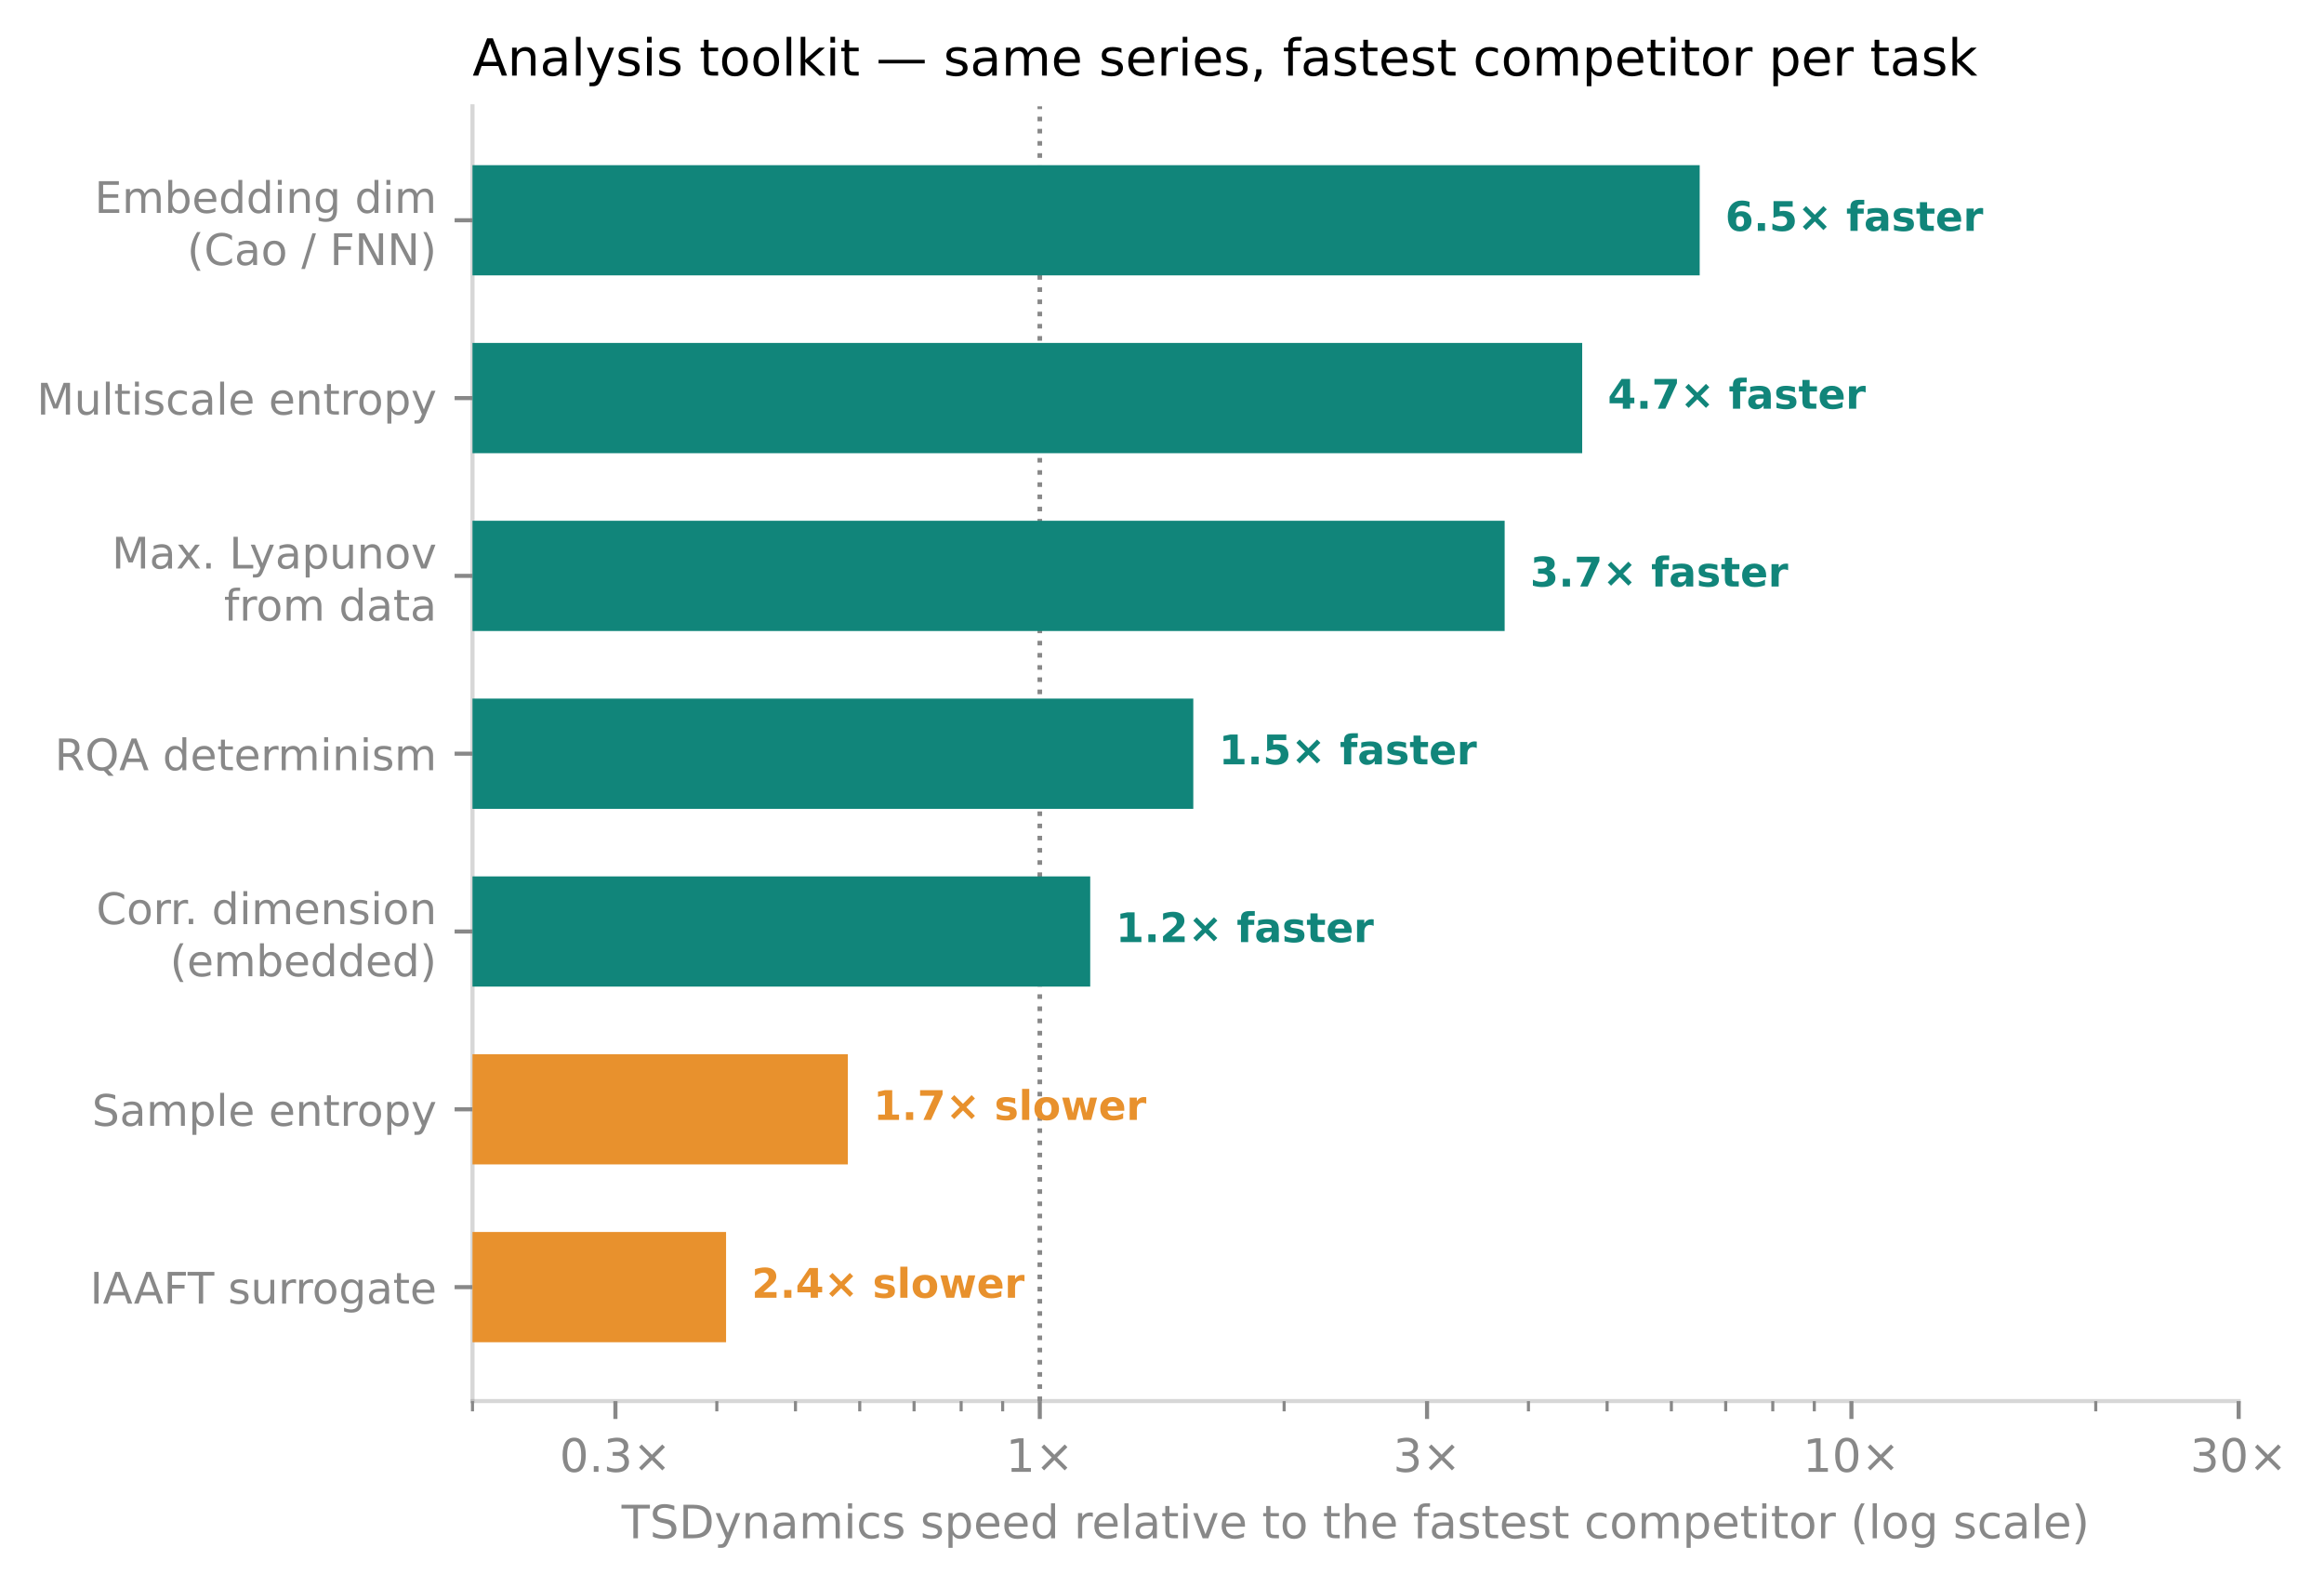
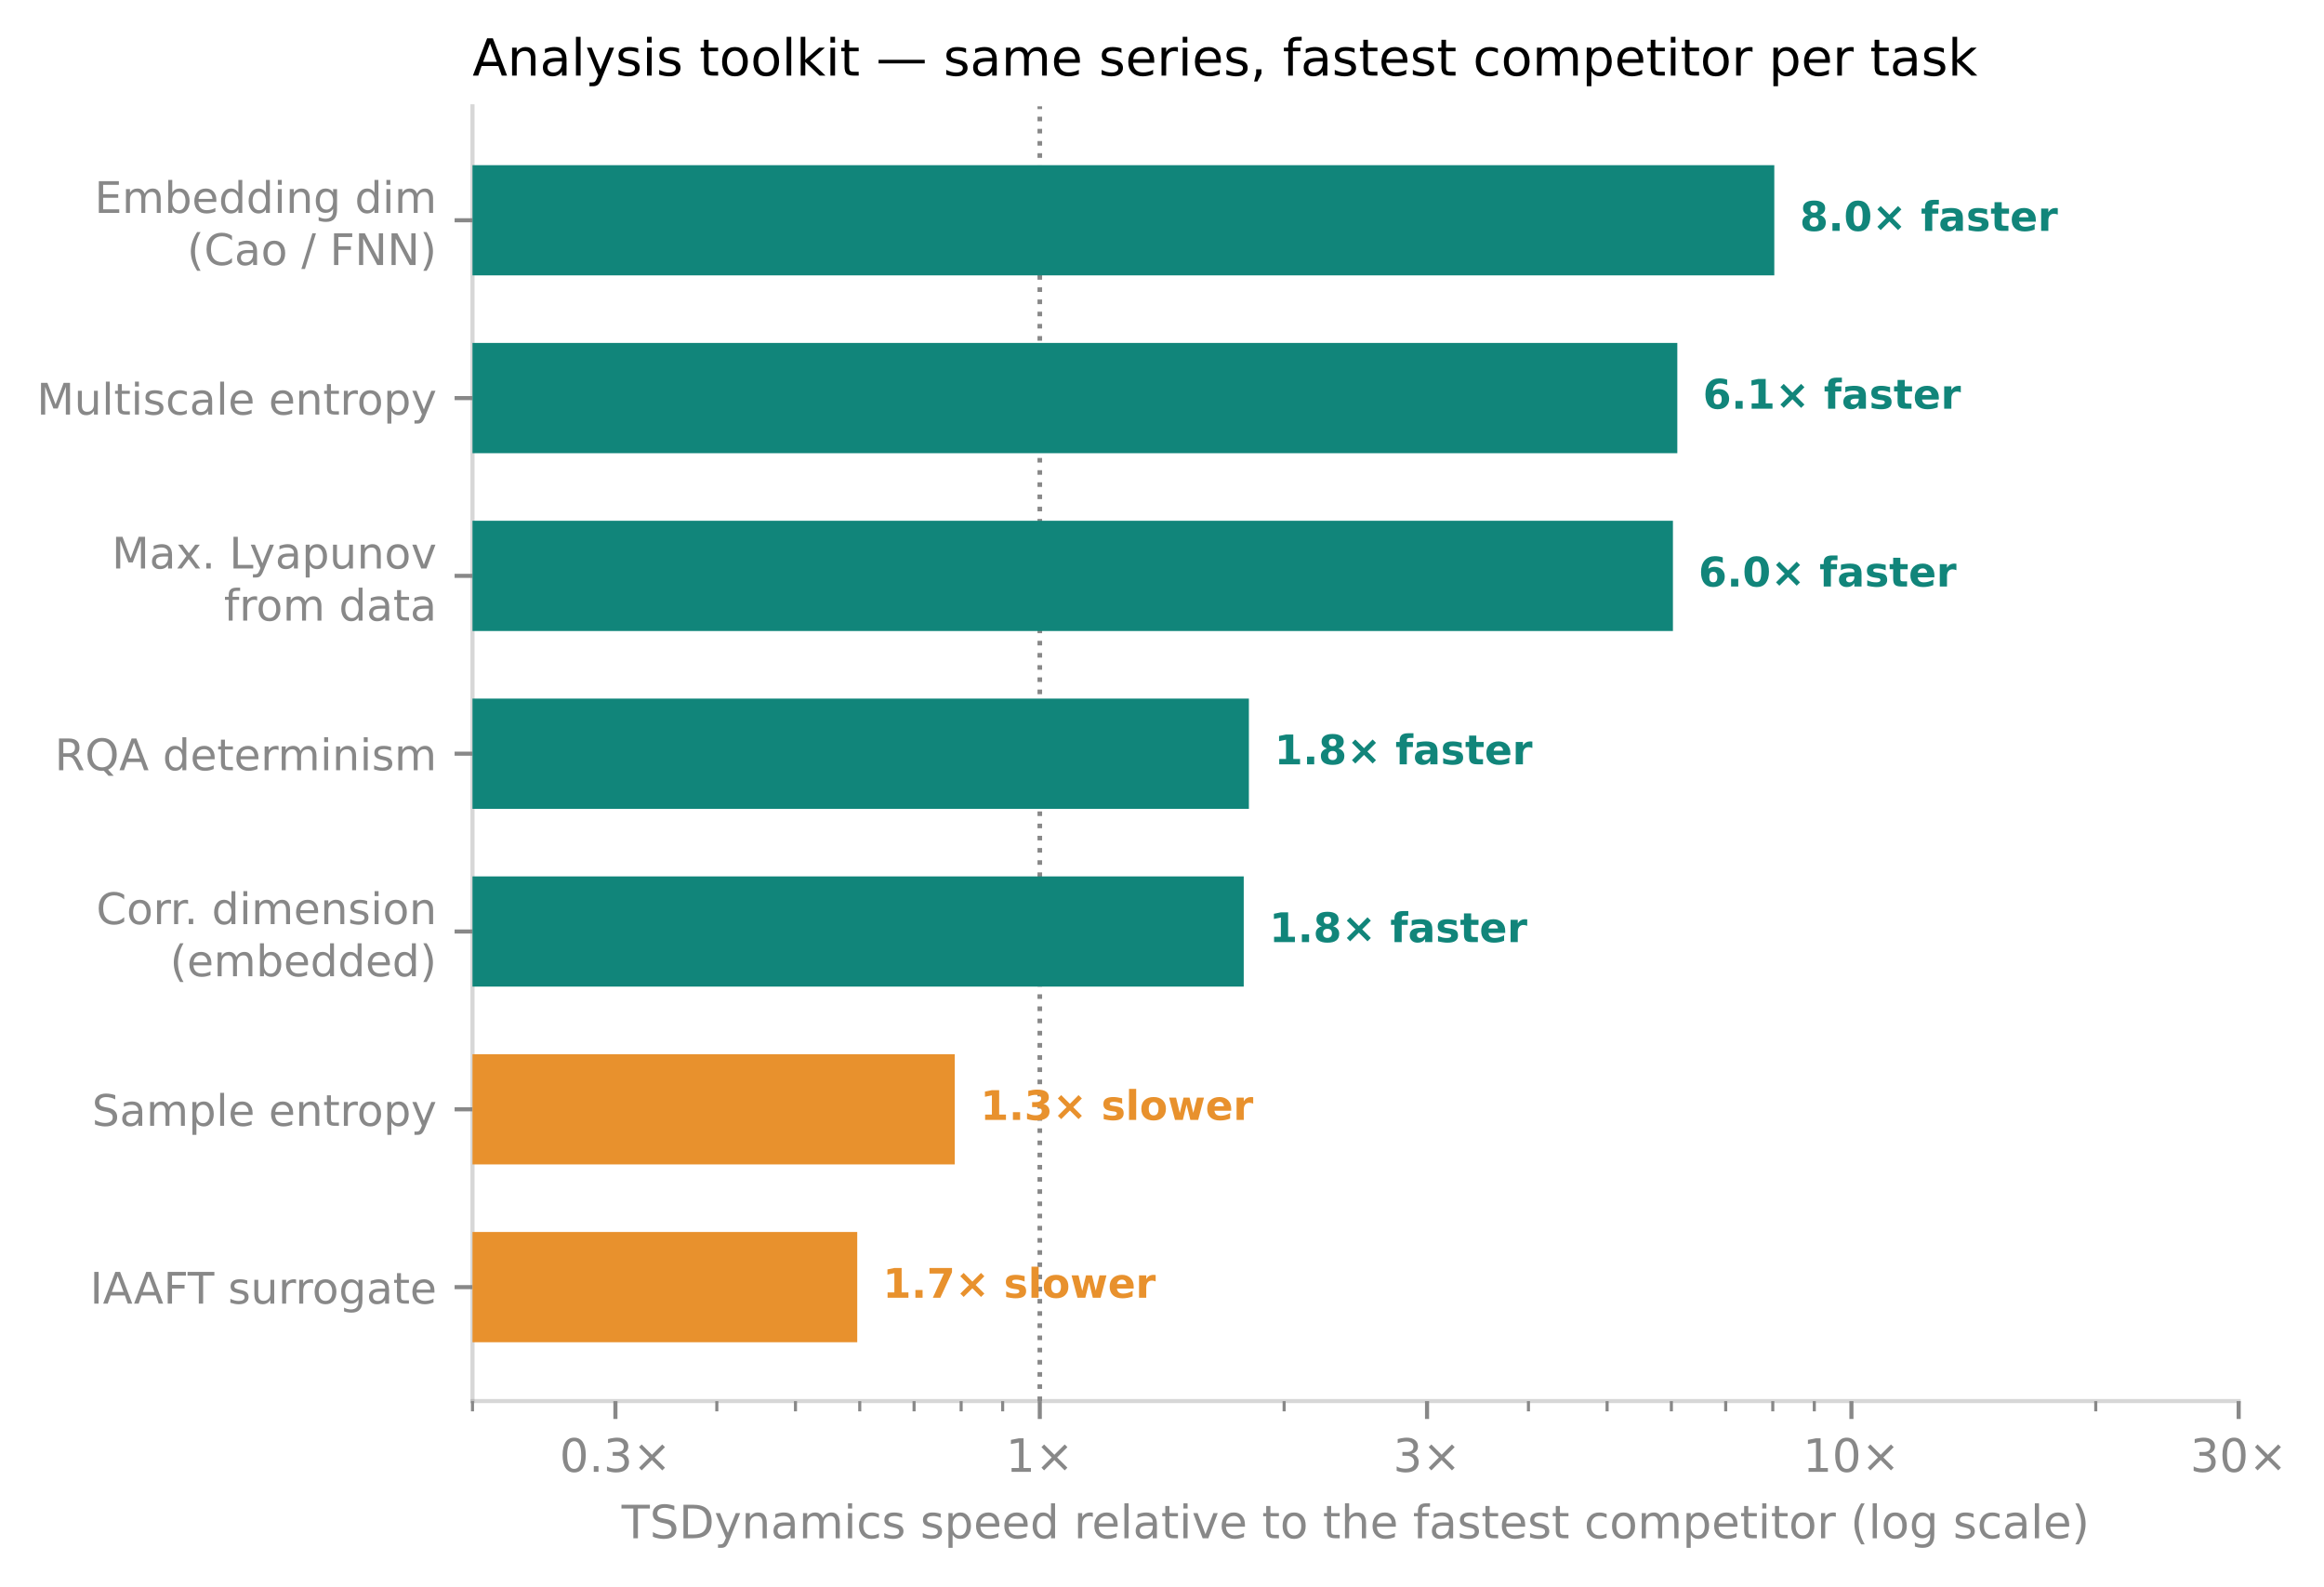
<svg xmlns="http://www.w3.org/2000/svg" xmlns:xlink="http://www.w3.org/1999/xlink" width="454.792pt" height="310.357pt" viewBox="0 0 454.792 310.357" version="1.1">
  <defs>
    <style type="text/css">*{stroke-linejoin: round; stroke-linecap: butt}</style>
  </defs>
  <g id="figure_1">
    <g id="patch_1">
      <path d="M 0 310.357  L 454.792 310.357  L 454.792 0  L 0 0  L 0 310.357  z " style="fill: none" />
    </g>
    <g id="axes_1">
      <g id="patch_2">
        <path d="M 92.464 274.156  L 438.095 274.156  L 438.095 20.798  L 92.464 20.798  L 92.464 274.156  z " style="fill: none" />
      </g>
      <g id="line2d_1">
-         <path d="M 203.482 274.156  L 203.482 20.798  " clip-path="url(#pdc45f1fa0e)" style="fill: none; stroke-dasharray: 0.9,1.485; stroke-dashoffset: 0; stroke: #888888; stroke-width: 0.9" />
+         <path d="M 203.482 274.156  L 203.482 20.798  " clip-path="url(#paab40837e1)" style="fill: none; stroke-dasharray: 0.9,1.485; stroke-dashoffset: 0; stroke: #888888; stroke-width: 0.9" />
      </g>
      <g id="matplotlib.axis_1">
        <g id="xtick_1">
          <g id="line2d_2">
            <defs>
-               <path id="m4cb407a996" d="M 0 0  L 0 3.5  " style="stroke: #888888; stroke-width: 0.8" />
+               <path id="m7a9d0a73b2" d="M 0 0  L 0 3.5  " style="stroke: #888888; stroke-width: 0.8" />
            </defs>
            <g>
-               <use xlink:href="#m4cb407a996" x="120.433" y="274.156" style="fill: #888888; stroke: #888888; stroke-width: 0.8" />
+               <use xlink:href="#m7a9d0a73b2" x="120.433" y="274.156" style="fill: #888888; stroke: #888888; stroke-width: 0.8" />
            </g>
          </g>
          <g id="text_1">
            <text style="font-size: 9px; font-family: 'IBM Plex Sans', 'DejaVu Sans', sans-serif; text-anchor: middle; fill: #888888" x="120.433" y="287.994" transform="rotate(-0 120.4325 287.9942)">0.3×</text>
          </g>
        </g>
        <g id="xtick_2">
          <g id="line2d_3">
            <g>
-               <use xlink:href="#m4cb407a996" x="203.482" y="274.156" style="fill: #888888; stroke: #888888; stroke-width: 0.8" />
+               <use xlink:href="#m7a9d0a73b2" x="203.482" y="274.156" style="fill: #888888; stroke: #888888; stroke-width: 0.8" />
            </g>
          </g>
          <g id="text_2">
            <text style="font-size: 9px; font-family: 'IBM Plex Sans', 'DejaVu Sans', sans-serif; text-anchor: middle; fill: #888888" x="203.482" y="287.994" transform="rotate(-0 203.482 287.9942)">1×</text>
          </g>
        </g>
        <g id="xtick_3">
          <g id="line2d_4">
            <g>
-               <use xlink:href="#m4cb407a996" x="279.264" y="274.156" style="fill: #888888; stroke: #888888; stroke-width: 0.8" />
+               <use xlink:href="#m7a9d0a73b2" x="279.264" y="274.156" style="fill: #888888; stroke: #888888; stroke-width: 0.8" />
            </g>
          </g>
          <g id="text_3">
            <text style="font-size: 9px; font-family: 'IBM Plex Sans', 'DejaVu Sans', sans-serif; text-anchor: middle; fill: #888888" x="279.264" y="287.994" transform="rotate(-0 279.2638 287.9942)">3×</text>
          </g>
        </g>
        <g id="xtick_4">
          <g id="line2d_5">
            <g>
-               <use xlink:href="#m4cb407a996" x="362.313" y="274.156" style="fill: #888888; stroke: #888888; stroke-width: 0.8" />
+               <use xlink:href="#m7a9d0a73b2" x="362.313" y="274.156" style="fill: #888888; stroke: #888888; stroke-width: 0.8" />
            </g>
          </g>
          <g id="text_4">
            <text style="font-size: 9px; font-family: 'IBM Plex Sans', 'DejaVu Sans', sans-serif; text-anchor: middle; fill: #888888" x="362.313" y="287.994" transform="rotate(-0 362.3132 287.9942)">10×</text>
          </g>
        </g>
        <g id="xtick_5">
          <g id="line2d_6">
            <g>
-               <use xlink:href="#m4cb407a996" x="438.095" y="274.156" style="fill: #888888; stroke: #888888; stroke-width: 0.8" />
+               <use xlink:href="#m7a9d0a73b2" x="438.095" y="274.156" style="fill: #888888; stroke: #888888; stroke-width: 0.8" />
            </g>
          </g>
          <g id="text_5">
            <text style="font-size: 9px; font-family: 'IBM Plex Sans', 'DejaVu Sans', sans-serif; text-anchor: middle; fill: #888888" x="438.095" y="287.994" transform="rotate(-0 438.095 287.9942)">30×</text>
          </g>
        </g>
        <g id="xtick_6">
          <g id="line2d_7">
            <defs>
-               <path id="m56bf7b7b9b" d="M 0 0  L 0 2  " style="stroke: #888888; stroke-width: 0.6" />
+               <path id="m23d79137e6" d="M 0 0  L 0 2  " style="stroke: #888888; stroke-width: 0.6" />
            </defs>
            <g>
-               <use xlink:href="#m56bf7b7b9b" x="92.464" y="274.156" style="fill: #888888; stroke: #888888; stroke-width: 0.6" />
+               <use xlink:href="#m23d79137e6" x="92.464" y="274.156" style="fill: #888888; stroke: #888888; stroke-width: 0.6" />
            </g>
          </g>
        </g>
        <g id="xtick_7">
          <g id="line2d_8">
            <g>
-               <use xlink:href="#m56bf7b7b9b" x="140.277" y="274.156" style="fill: #888888; stroke: #888888; stroke-width: 0.6" />
+               <use xlink:href="#m23d79137e6" x="140.277" y="274.156" style="fill: #888888; stroke: #888888; stroke-width: 0.6" />
            </g>
          </g>
        </g>
        <g id="xtick_8">
          <g id="line2d_9">
            <g>
-               <use xlink:href="#m56bf7b7b9b" x="155.669" y="274.156" style="fill: #888888; stroke: #888888; stroke-width: 0.6" />
+               <use xlink:href="#m23d79137e6" x="155.669" y="274.156" style="fill: #888888; stroke: #888888; stroke-width: 0.6" />
            </g>
          </g>
        </g>
        <g id="xtick_9">
          <g id="line2d_10">
            <g>
-               <use xlink:href="#m56bf7b7b9b" x="168.246" y="274.156" style="fill: #888888; stroke: #888888; stroke-width: 0.6" />
+               <use xlink:href="#m23d79137e6" x="168.246" y="274.156" style="fill: #888888; stroke: #888888; stroke-width: 0.6" />
            </g>
          </g>
        </g>
        <g id="xtick_10">
          <g id="line2d_11">
            <g>
-               <use xlink:href="#m56bf7b7b9b" x="178.879" y="274.156" style="fill: #888888; stroke: #888888; stroke-width: 0.6" />
+               <use xlink:href="#m23d79137e6" x="178.879" y="274.156" style="fill: #888888; stroke: #888888; stroke-width: 0.6" />
            </g>
          </g>
        </g>
        <g id="xtick_11">
          <g id="line2d_12">
            <g>
-               <use xlink:href="#m56bf7b7b9b" x="188.09" y="274.156" style="fill: #888888; stroke: #888888; stroke-width: 0.6" />
+               <use xlink:href="#m23d79137e6" x="188.09" y="274.156" style="fill: #888888; stroke: #888888; stroke-width: 0.6" />
            </g>
          </g>
        </g>
        <g id="xtick_12">
          <g id="line2d_13">
            <g>
-               <use xlink:href="#m56bf7b7b9b" x="196.214" y="274.156" style="fill: #888888; stroke: #888888; stroke-width: 0.6" />
+               <use xlink:href="#m23d79137e6" x="196.214" y="274.156" style="fill: #888888; stroke: #888888; stroke-width: 0.6" />
            </g>
          </g>
        </g>
        <g id="xtick_13">
          <g id="line2d_14">
            <g>
-               <use xlink:href="#m56bf7b7b9b" x="251.295" y="274.156" style="fill: #888888; stroke: #888888; stroke-width: 0.6" />
+               <use xlink:href="#m23d79137e6" x="251.295" y="274.156" style="fill: #888888; stroke: #888888; stroke-width: 0.6" />
            </g>
          </g>
        </g>
        <g id="xtick_14">
          <g id="line2d_15">
            <g>
-               <use xlink:href="#m56bf7b7b9b" x="299.108" y="274.156" style="fill: #888888; stroke: #888888; stroke-width: 0.6" />
+               <use xlink:href="#m23d79137e6" x="299.108" y="274.156" style="fill: #888888; stroke: #888888; stroke-width: 0.6" />
            </g>
          </g>
        </g>
        <g id="xtick_15">
          <g id="line2d_16">
            <g>
-               <use xlink:href="#m56bf7b7b9b" x="314.5" y="274.156" style="fill: #888888; stroke: #888888; stroke-width: 0.6" />
+               <use xlink:href="#m23d79137e6" x="314.5" y="274.156" style="fill: #888888; stroke: #888888; stroke-width: 0.6" />
            </g>
          </g>
        </g>
        <g id="xtick_16">
          <g id="line2d_17">
            <g>
-               <use xlink:href="#m56bf7b7b9b" x="327.077" y="274.156" style="fill: #888888; stroke: #888888; stroke-width: 0.6" />
+               <use xlink:href="#m23d79137e6" x="327.077" y="274.156" style="fill: #888888; stroke: #888888; stroke-width: 0.6" />
            </g>
          </g>
        </g>
        <g id="xtick_17">
          <g id="line2d_18">
            <g>
-               <use xlink:href="#m56bf7b7b9b" x="337.71" y="274.156" style="fill: #888888; stroke: #888888; stroke-width: 0.6" />
+               <use xlink:href="#m23d79137e6" x="337.71" y="274.156" style="fill: #888888; stroke: #888888; stroke-width: 0.6" />
            </g>
          </g>
        </g>
        <g id="xtick_18">
          <g id="line2d_19">
            <g>
-               <use xlink:href="#m56bf7b7b9b" x="346.921" y="274.156" style="fill: #888888; stroke: #888888; stroke-width: 0.6" />
+               <use xlink:href="#m23d79137e6" x="346.921" y="274.156" style="fill: #888888; stroke: #888888; stroke-width: 0.6" />
            </g>
          </g>
        </g>
        <g id="xtick_19">
          <g id="line2d_20">
            <g>
-               <use xlink:href="#m56bf7b7b9b" x="355.046" y="274.156" style="fill: #888888; stroke: #888888; stroke-width: 0.6" />
+               <use xlink:href="#m23d79137e6" x="355.046" y="274.156" style="fill: #888888; stroke: #888888; stroke-width: 0.6" />
            </g>
          </g>
        </g>
        <g id="xtick_20">
          <g id="line2d_21">
            <g>
-               <use xlink:href="#m56bf7b7b9b" x="410.126" y="274.156" style="fill: #888888; stroke: #888888; stroke-width: 0.6" />
+               <use xlink:href="#m23d79137e6" x="410.126" y="274.156" style="fill: #888888; stroke: #888888; stroke-width: 0.6" />
            </g>
          </g>
        </g>
        <g id="text_6">
          <text style="font-size: 9px; font-family: 'IBM Plex Sans', 'DejaVu Sans', sans-serif; text-anchor: middle; fill: #888888" x="265.279" y="300.995" transform="rotate(-0 265.2794 300.9949)">TSDynamics speed relative to the fastest competitor  (log scale)</text>
        </g>
      </g>
      <g id="matplotlib.axis_2">
        <g id="ytick_1">
          <g id="line2d_22">
            <defs>
-               <path id="m40dbfdbb77" d="M 0 0  L -3.5 0  " style="stroke: #888888; stroke-width: 0.8" />
+               <path id="mc76a0401f0" d="M 0 0  L -3.5 0  " style="stroke: #888888; stroke-width: 0.8" />
            </defs>
            <g>
-               <use xlink:href="#m40dbfdbb77" x="92.464" y="251.854" style="fill: #888888; stroke: #888888; stroke-width: 0.8" />
+               <use xlink:href="#mc76a0401f0" x="92.464" y="251.854" style="fill: #888888; stroke: #888888; stroke-width: 0.8" />
            </g>
          </g>
          <g id="text_7">
            <text style="font-size: 8.5px; font-family: 'IBM Plex Sans', 'DejaVu Sans', sans-serif; text-anchor: end; fill: #888888" x="85.464" y="255.083" transform="rotate(-0 85.46375 255.0834)">IAAFT surrogate</text>
          </g>
        </g>
        <g id="ytick_2">
          <g id="line2d_23">
            <g>
-               <use xlink:href="#m40dbfdbb77" x="92.464" y="217.062" style="fill: #888888; stroke: #888888; stroke-width: 0.8" />
+               <use xlink:href="#mc76a0401f0" x="92.464" y="217.062" style="fill: #888888; stroke: #888888; stroke-width: 0.8" />
            </g>
          </g>
          <g id="text_8">
            <text style="font-size: 8.5px; font-family: 'IBM Plex Sans', 'DejaVu Sans', sans-serif; text-anchor: end; fill: #888888" x="85.464" y="220.291" transform="rotate(-0 85.46375 220.2914)">Sample entropy</text>
          </g>
        </g>
        <g id="ytick_3">
          <g id="line2d_24">
            <g>
-               <use xlink:href="#m40dbfdbb77" x="92.464" y="182.27" style="fill: #888888; stroke: #888888; stroke-width: 0.8" />
+               <use xlink:href="#mc76a0401f0" x="92.464" y="182.27" style="fill: #888888; stroke: #888888; stroke-width: 0.8" />
            </g>
          </g>
          <g id="text_9">
            <text style="font-size: 8.5px; font-family: 'IBM Plex Sans', 'DejaVu Sans', sans-serif; fill: #888888" transform="translate(18.83305 180.8233)">Corr. dimension</text>
            <text style="font-size: 8.5px; font-family: 'IBM Plex Sans', 'DejaVu Sans', sans-serif; fill: #888888" transform="translate(33.27641 191.0256)">(embedded)</text>
          </g>
        </g>
        <g id="ytick_4">
          <g id="line2d_25">
            <g>
-               <use xlink:href="#m40dbfdbb77" x="92.464" y="147.477" style="fill: #888888; stroke: #888888; stroke-width: 0.8" />
+               <use xlink:href="#mc76a0401f0" x="92.464" y="147.477" style="fill: #888888; stroke: #888888; stroke-width: 0.8" />
            </g>
          </g>
          <g id="text_10">
            <text style="font-size: 8.5px; font-family: 'IBM Plex Sans', 'DejaVu Sans', sans-serif; text-anchor: end; fill: #888888" x="85.464" y="150.707" transform="rotate(-0 85.46375 150.7067)">RQA determinism</text>
          </g>
        </g>
        <g id="ytick_5">
          <g id="line2d_26">
            <g>
-               <use xlink:href="#m40dbfdbb77" x="92.464" y="112.685" style="fill: #888888; stroke: #888888; stroke-width: 0.8" />
+               <use xlink:href="#mc76a0401f0" x="92.464" y="112.685" style="fill: #888888; stroke: #888888; stroke-width: 0.8" />
            </g>
          </g>
          <g id="text_11">
            <text style="font-size: 8.5px; font-family: 'IBM Plex Sans', 'DejaVu Sans', sans-serif; fill: #888888" transform="translate(21.88906 111.2383)">Max. Lyapunov</text>
            <text style="font-size: 8.5px; font-family: 'IBM Plex Sans', 'DejaVu Sans', sans-serif; fill: #888888" transform="translate(43.83633 121.4406)">from data</text>
          </g>
        </g>
        <g id="ytick_6">
          <g id="line2d_27">
            <g>
-               <use xlink:href="#m40dbfdbb77" x="92.464" y="77.893" style="fill: #888888; stroke: #888888; stroke-width: 0.8" />
+               <use xlink:href="#mc76a0401f0" x="92.464" y="77.893" style="fill: #888888; stroke: #888888; stroke-width: 0.8" />
            </g>
          </g>
          <g id="text_12">
            <text style="font-size: 8.5px; font-family: 'IBM Plex Sans', 'DejaVu Sans', sans-serif; text-anchor: end; fill: #888888" x="85.464" y="81.122" transform="rotate(-0 85.46375 81.12202)">Multiscale entropy</text>
          </g>
        </g>
        <g id="ytick_7">
          <g id="line2d_28">
            <g>
-               <use xlink:href="#m40dbfdbb77" x="92.464" y="43.1" style="fill: #888888; stroke: #888888; stroke-width: 0.8" />
+               <use xlink:href="#mc76a0401f0" x="92.464" y="43.1" style="fill: #888888; stroke: #888888; stroke-width: 0.8" />
            </g>
          </g>
          <g id="text_13">
            <text style="font-size: 8.5px; font-family: 'IBM Plex Sans', 'DejaVu Sans', sans-serif; fill: #888888" transform="translate(18.51164 41.65425)">Embedding dim</text>
            <text style="font-size: 8.5px; font-family: 'IBM Plex Sans', 'DejaVu Sans', sans-serif; fill: #888888" transform="translate(36.61266 51.85592)">(Cao / FNN)</text>
          </g>
        </g>
      </g>
      <g id="patch_3">
        <path d="M 92.464 274.156  L 92.464 20.798  " style="fill: none; stroke: #888888; stroke-opacity: 0.333; stroke-width: 0.8; stroke-linejoin: miter; stroke-linecap: square" />
      </g>
      <g id="patch_4">
        <path d="M 92.464 274.156  L 438.095 274.156  " style="fill: none; stroke: #888888; stroke-opacity: 0.333; stroke-width: 0.8; stroke-linejoin: miter; stroke-linecap: square" />
      </g>
      <g id="patch_5">
-         <path d="M -158627.747 262.64  L 142.087 262.64  L 142.087 241.069  L -158627.747 241.069  z " clip-path="url(#pdc45f1fa0e)" style="fill: #e8912d" />
+         <path d="M -158627.747 262.64  L 167.757 262.64  L 167.757 241.069  L -158627.747 241.069  z " clip-path="url(#paab40837e1)" style="fill: #e8912d" />
      </g>
      <g id="patch_6">
-         <path d="M -158627.747 227.848  L 165.918 227.848  L 165.918 206.276  L -158627.747 206.276  z " clip-path="url(#pdc45f1fa0e)" style="fill: #e8912d" />
+         <path d="M -158627.747 227.848  L 186.844 227.848  L 186.844 206.276  L -158627.747 206.276  z " clip-path="url(#paab40837e1)" style="fill: #e8912d" />
      </g>
      <g id="patch_7">
-         <path d="M -158627.747 193.055  L 213.349 193.055  L 213.349 171.484  L -158627.747 171.484  z " clip-path="url(#pdc45f1fa0e)" style="fill: #11857a" />
+         <path d="M -158627.747 193.055  L 243.392 193.055  L 243.392 171.484  L -158627.747 171.484  z " clip-path="url(#paab40837e1)" style="fill: #11857a" />
      </g>
      <g id="patch_8">
-         <path d="M -158627.747 158.263  L 233.521 158.263  L 233.521 136.692  L -158627.747 136.692  z " clip-path="url(#pdc45f1fa0e)" style="fill: #11857a" />
+         <path d="M -158627.747 158.263  L 244.4 158.263  L 244.4 136.692  L -158627.747 136.692  z " clip-path="url(#paab40837e1)" style="fill: #11857a" />
      </g>
      <g id="patch_9">
-         <path d="M -158627.747 123.471  L 294.451 123.471  L 294.451 101.899  L -158627.747 101.899  z " clip-path="url(#pdc45f1fa0e)" style="fill: #11857a" />
+         <path d="M -158627.747 123.471  L 327.383 123.471  L 327.383 101.899  L -158627.747 101.899  z " clip-path="url(#paab40837e1)" style="fill: #11857a" />
      </g>
      <g id="patch_10">
-         <path d="M -158627.747 88.678  L 309.625 88.678  L 309.625 67.107  L -158627.747 67.107  z " clip-path="url(#pdc45f1fa0e)" style="fill: #11857a" />
+         <path d="M -158627.747 88.678  L 328.241 88.678  L 328.241 67.107  L -158627.747 67.107  z " clip-path="url(#paab40837e1)" style="fill: #11857a" />
      </g>
      <g id="patch_11">
-         <path d="M -158627.747 53.886  L 332.619 53.886  L 332.619 32.315  L -158627.747 32.315  z " clip-path="url(#pdc45f1fa0e)" style="fill: #11857a" />
+         <path d="M -158627.747 53.886  L 347.219 53.886  L 347.219 32.315  L -158627.747 32.315  z " clip-path="url(#paab40837e1)" style="fill: #11857a" />
      </g>
      <g id="text_14">
-         <text style="font-weight: 700; font-size: 8px; font-family: 'IBM Plex Sans', 'DejaVu Sans', sans-serif; text-anchor: start; fill: #e8912d" x="147.087" y="253.933" transform="rotate(-0 147.0874 253.9329)">2.4× slower</text>
+         <text style="font-weight: 700; font-size: 8px; font-family: 'IBM Plex Sans', 'DejaVu Sans', sans-serif; text-anchor: start; fill: #e8912d" x="172.757" y="253.933" transform="rotate(-0 172.7565 253.9329)">1.7× slower</text>
      </g>
      <g id="text_15">
-         <text style="font-weight: 700; font-size: 8px; font-family: 'IBM Plex Sans', 'DejaVu Sans', sans-serif; text-anchor: start; fill: #e8912d" x="170.918" y="219.141" transform="rotate(-0 170.9183 219.1405)">1.7× slower</text>
+         <text style="font-weight: 700; font-size: 8px; font-family: 'IBM Plex Sans', 'DejaVu Sans', sans-serif; text-anchor: start; fill: #e8912d" x="191.844" y="219.141" transform="rotate(-0 191.8438 219.1405)">1.3× slower</text>
      </g>
      <g id="text_16">
-         <text style="font-weight: 700; font-size: 8px; font-family: 'IBM Plex Sans', 'DejaVu Sans', sans-serif; text-anchor: start; fill: #11857a" x="218.349" y="184.348" transform="rotate(-0 218.349 184.3482)">1.2× faster</text>
+         <text style="font-weight: 700; font-size: 8px; font-family: 'IBM Plex Sans', 'DejaVu Sans', sans-serif; text-anchor: start; fill: #11857a" x="248.392" y="184.348" transform="rotate(-0 248.3916 184.3482)">1.8× faster</text>
      </g>
      <g id="text_17">
-         <text style="font-weight: 700; font-size: 8px; font-family: 'IBM Plex Sans', 'DejaVu Sans', sans-serif; text-anchor: start; fill: #11857a" x="238.521" y="149.556" transform="rotate(-0 238.5212 149.5558)">1.5× faster</text>
+         <text style="font-weight: 700; font-size: 8px; font-family: 'IBM Plex Sans', 'DejaVu Sans', sans-serif; text-anchor: start; fill: #11857a" x="249.4" y="149.556" transform="rotate(-0 249.3997 149.5558)">1.8× faster</text>
      </g>
      <g id="text_18">
-         <text style="font-weight: 700; font-size: 8px; font-family: 'IBM Plex Sans', 'DejaVu Sans', sans-serif; text-anchor: start; fill: #11857a" x="299.451" y="114.763" transform="rotate(-0 299.451 114.7635)">3.7× faster</text>
+         <text style="font-weight: 700; font-size: 8px; font-family: 'IBM Plex Sans', 'DejaVu Sans', sans-serif; text-anchor: start; fill: #11857a" x="332.383" y="114.763" transform="rotate(-0 332.3833 114.7635)">6.0× faster</text>
      </g>
      <g id="text_19">
-         <text style="font-weight: 700; font-size: 8px; font-family: 'IBM Plex Sans', 'DejaVu Sans', sans-serif; text-anchor: start; fill: #11857a" x="314.625" y="79.971" transform="rotate(-0 314.6248 79.97112)">4.7× faster</text>
+         <text style="font-weight: 700; font-size: 8px; font-family: 'IBM Plex Sans', 'DejaVu Sans', sans-serif; text-anchor: start; fill: #11857a" x="333.241" y="79.971" transform="rotate(-0 333.2414 79.97112)">6.1× faster</text>
      </g>
      <g id="text_20">
-         <text style="font-weight: 700; font-size: 8px; font-family: 'IBM Plex Sans', 'DejaVu Sans', sans-serif; text-anchor: start; fill: #11857a" x="337.619" y="45.179" transform="rotate(-0 337.6193 45.17877)">6.5× faster</text>
+         <text style="font-weight: 700; font-size: 8px; font-family: 'IBM Plex Sans', 'DejaVu Sans', sans-serif; text-anchor: start; fill: #11857a" x="352.219" y="45.179" transform="rotate(-0 352.219 45.17877)">8.0× faster</text>
      </g>
      <g id="text_21">
        <text style="font-size: 10px; font-family: 'IBM Plex Sans', 'DejaVu Sans', sans-serif; text-anchor: start" x="92.464" y="14.798" transform="rotate(-0 92.46375 14.79844)">Analysis toolkit — same series, fastest competitor per task</text>
      </g>
    </g>
  </g>
  <defs>
-     <clipPath id="pdc45f1fa0e">
+     <clipPath id="paab40837e1">
      <rect x="92.464" y="20.798" width="345.631" height="253.358" />
    </clipPath>
  </defs>
</svg>
